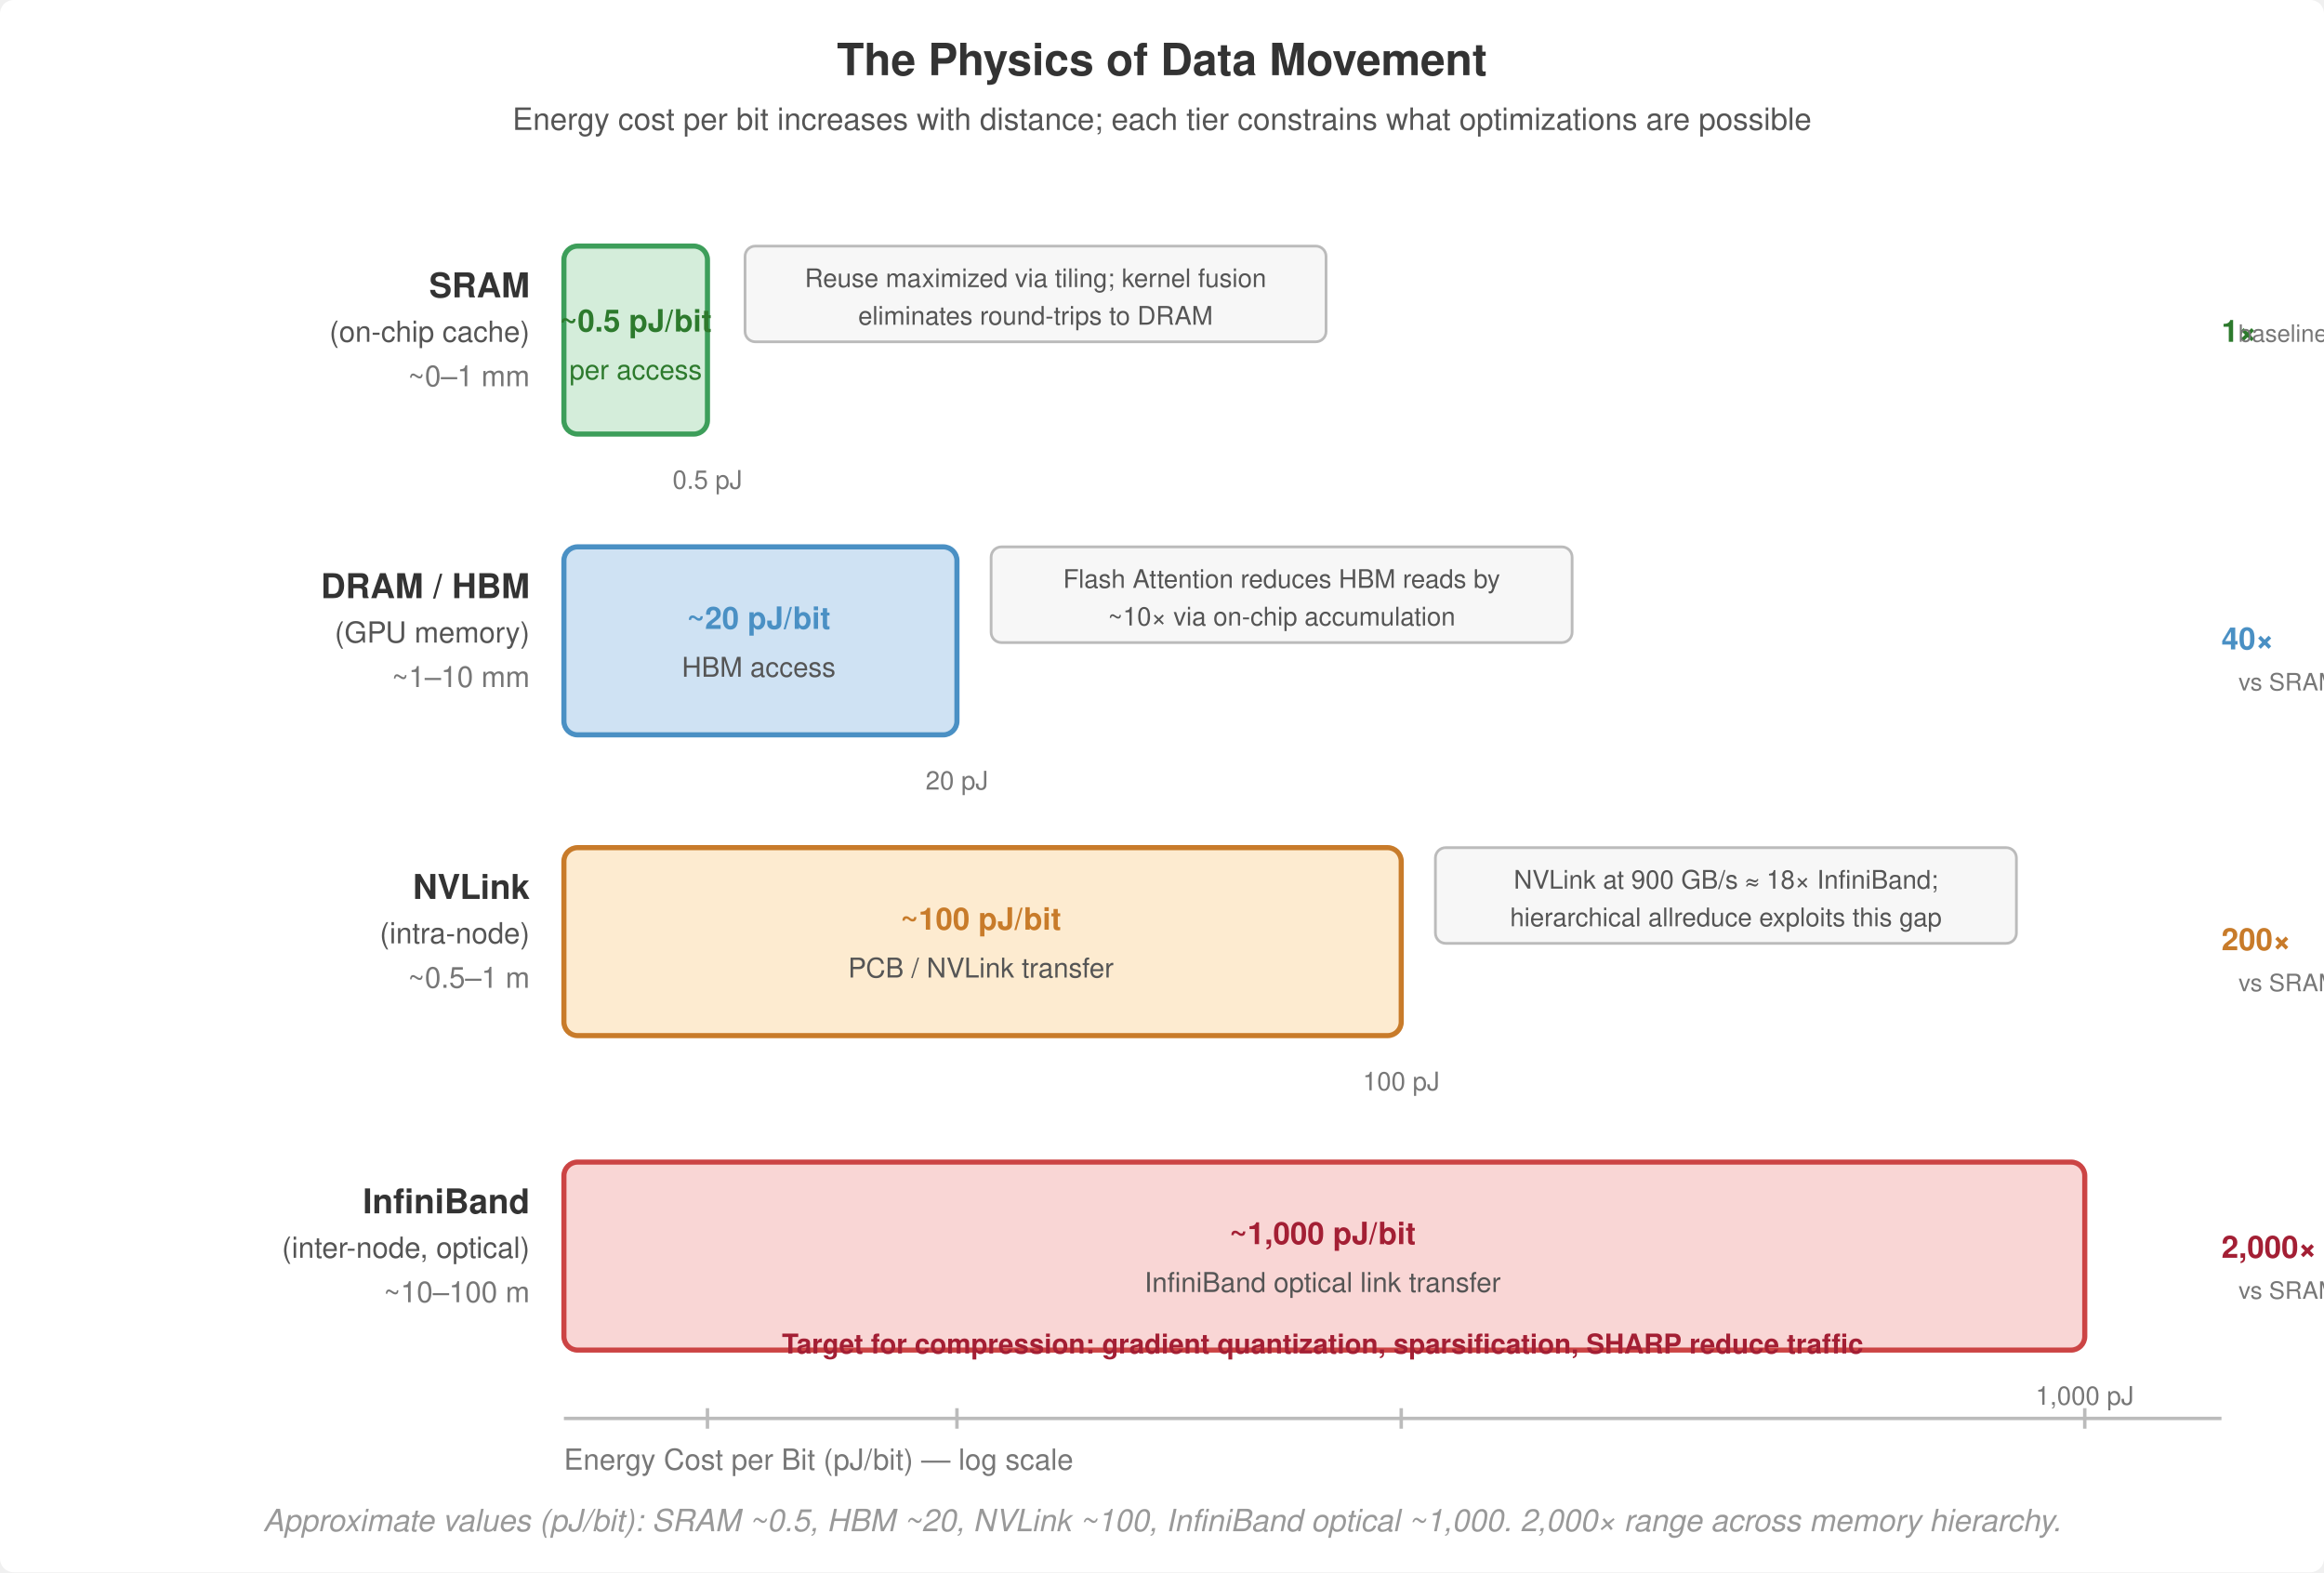
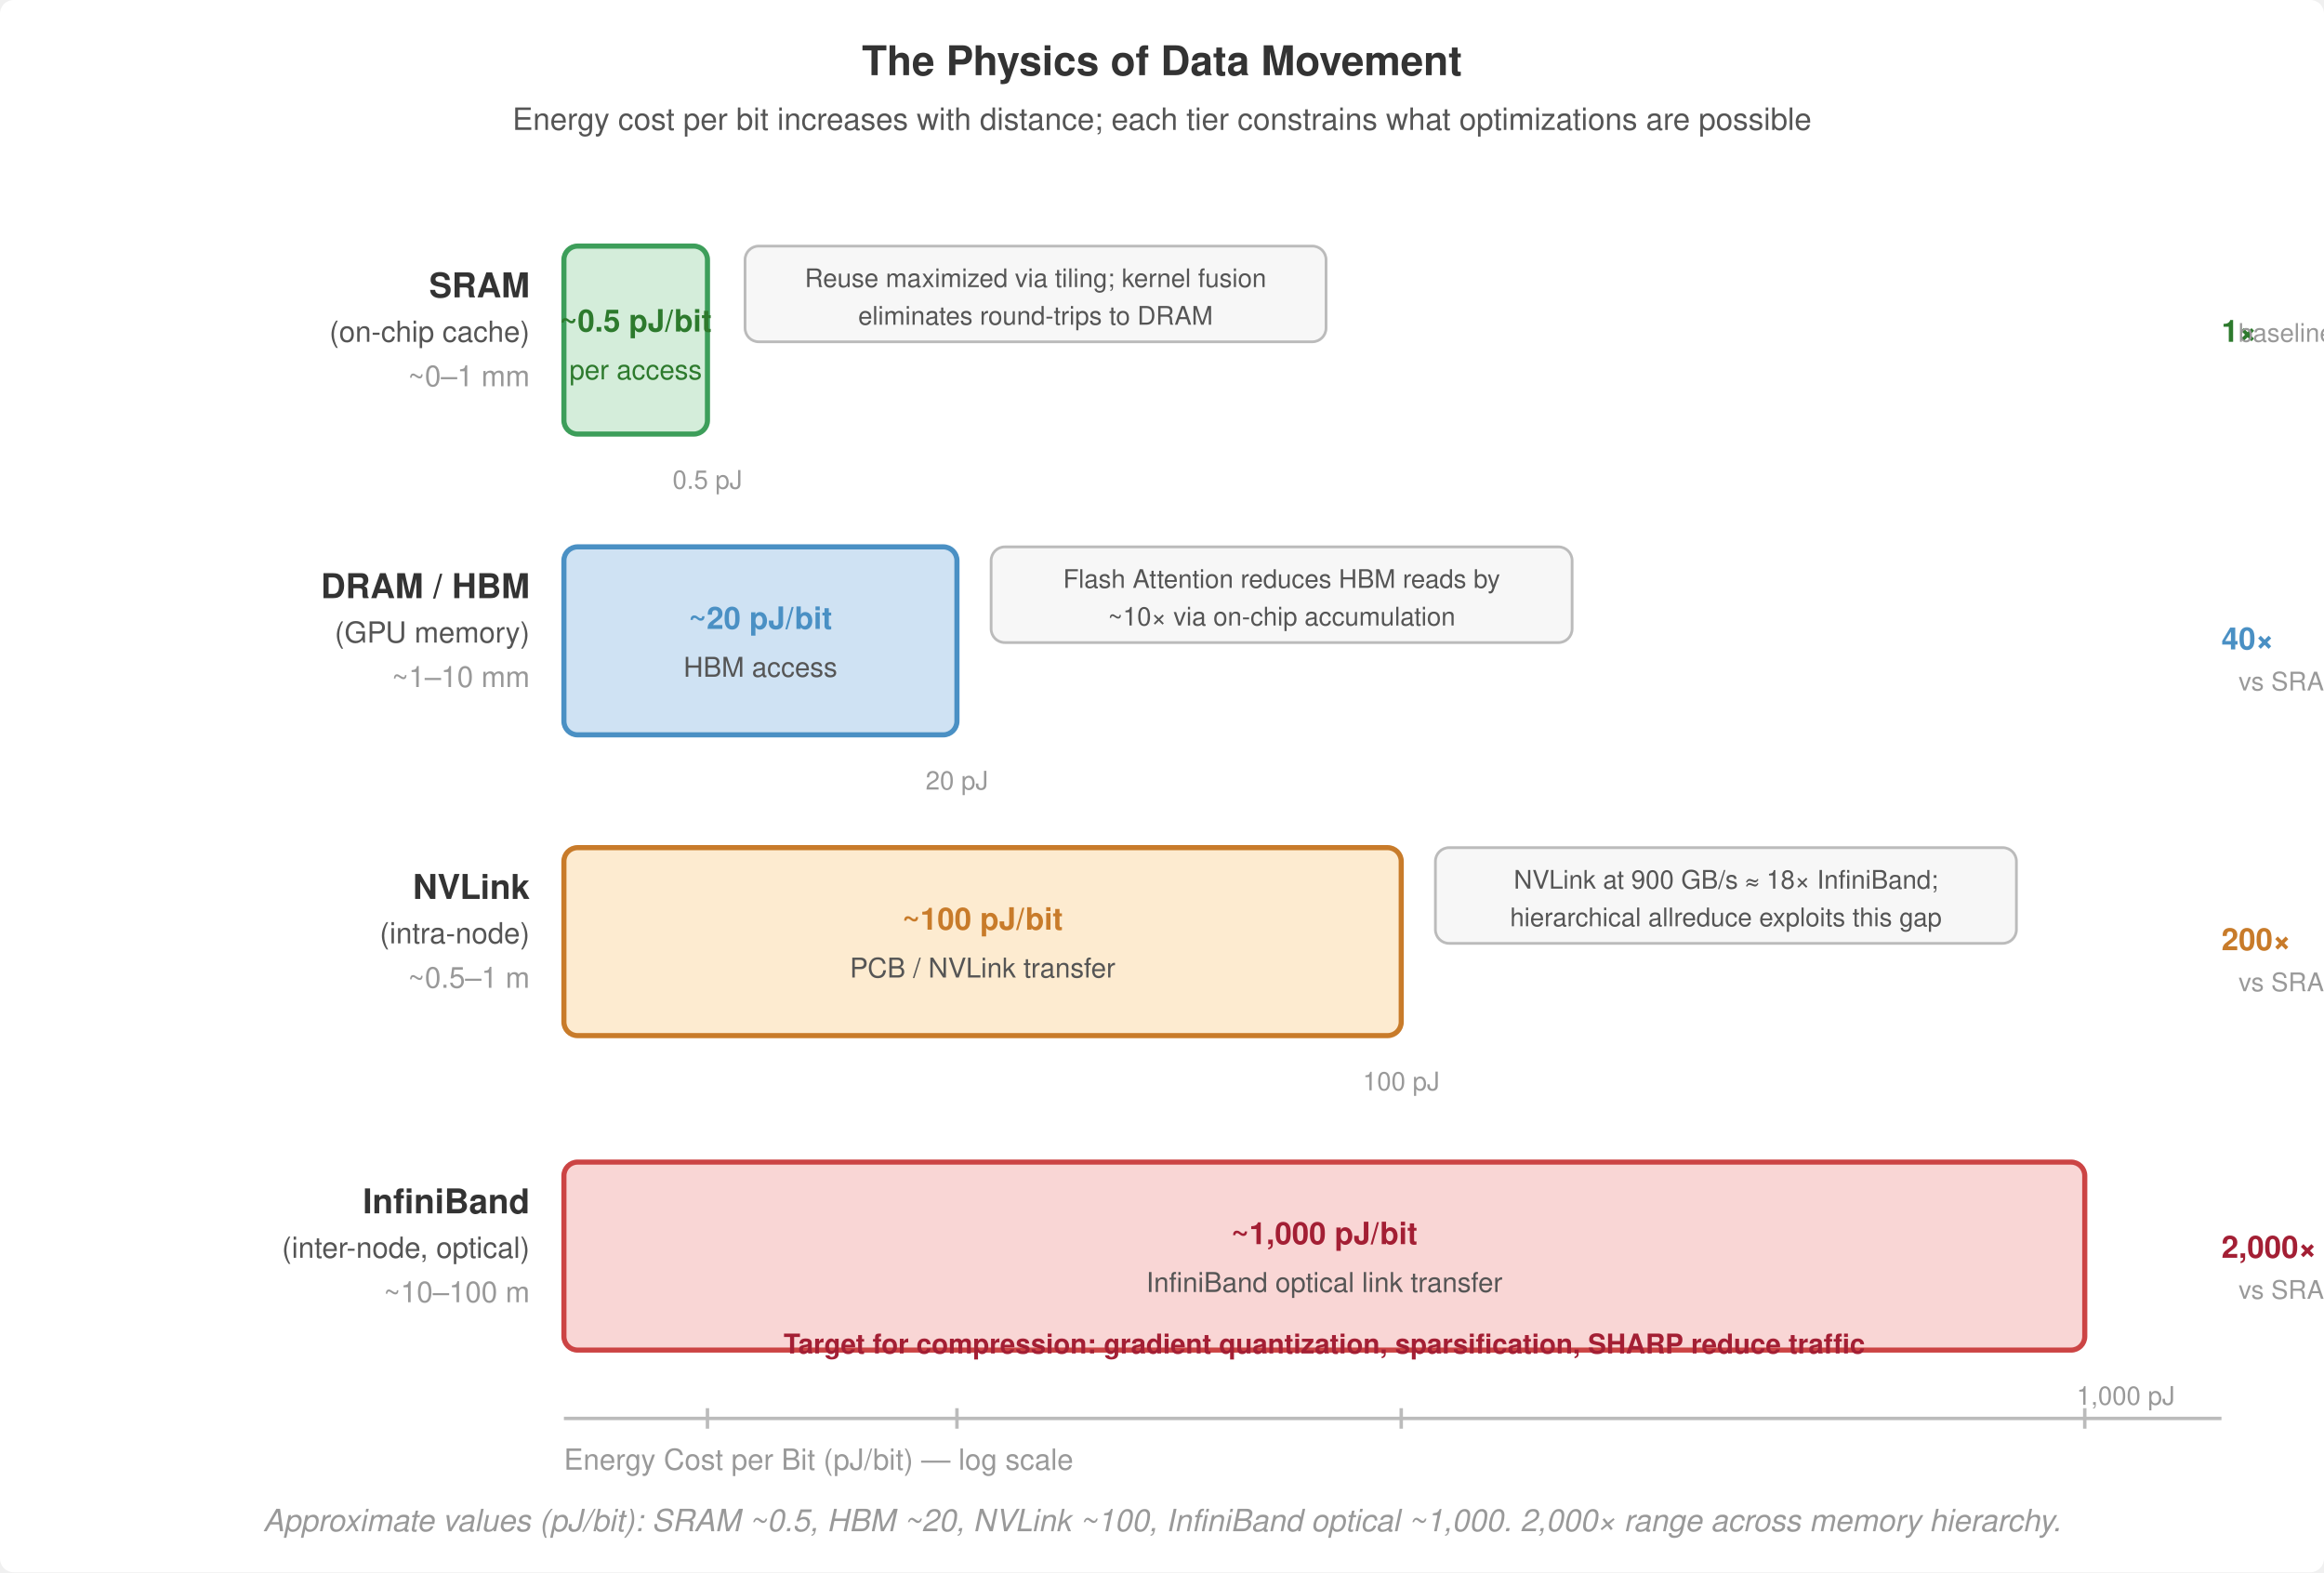
<svg xmlns="http://www.w3.org/2000/svg" viewBox="0 0 680 460" font-family="Helvetica Neue, Helvetica, Arial, sans-serif">
  <rect width="680" height="460" fill="#fff" rx="4" />
-   <text x="340" y="22" text-anchor="middle" font-size="13" font-weight="700" fill="#333">The Physics of Data Movement</text>
+   <defs>
+     <marker id="arrow" markerWidth="8" markerHeight="6" refX="7" refY="3" orient="auto">
+       <path d="M0,0 L8,3 L0,6 Z" fill="#555" />
+     </marker>
+     <marker id="arrow-red" markerWidth="8" markerHeight="6" refX="7" refY="3" orient="auto">
+       <path d="M0,0 L8,3 L0,6 Z" fill="#a31f34" />
+     </marker>
+     <marker id="arrow-green" markerWidth="8" markerHeight="6" refX="7" refY="3" orient="auto">
+       <path d="M0,0 L8,3 L0,6 Z" fill="#3d9e5a" />
+     </marker>
+   </defs>
+   <text x="340" y="22" text-anchor="middle" font-size="12" font-weight="700" fill="#333">The Physics of Data Movement</text>
  <text x="340" y="38" text-anchor="middle" font-size="9" fill="#555">Energy cost per bit increases with distance; each tier constrains what optimizations are possible</text>
  <text x="155" y="87" text-anchor="end" font-size="10" font-weight="700" fill="#333">SRAM</text>
  <text x="155" y="100" text-anchor="end" font-size="8.5" fill="#555">(on-chip cache)</text>
-   <text x="155" y="113" text-anchor="end" font-size="8.5" fill="#777">~0–1 mm</text>
+   <text x="155" y="113" text-anchor="end" font-size="8.5" fill="#999">~0–1 mm</text>
  <rect x="165" y="72" width="42" height="55" rx="4" fill="#d4edda" stroke="#3d9e5a" stroke-width="1.5" />
  <text x="186" y="97" text-anchor="middle" font-size="9" font-weight="700" fill="#2d7a2d">~0.5 pJ/bit</text>
  <text x="186" y="111" text-anchor="middle" font-size="8" fill="#2d7a2d">per access</text>
-   <text x="207" y="143" text-anchor="middle" font-size="7.5" fill="#777">0.5 pJ</text>
+   <text x="207" y="143" text-anchor="middle" font-size="7.5" fill="#999">0.5 pJ</text>
  <text x="155" y="175" text-anchor="end" font-size="10" font-weight="700" fill="#333">DRAM / HBM</text>
  <text x="155" y="188" text-anchor="end" font-size="8.5" fill="#555">(GPU memory)</text>
-   <text x="155" y="201" text-anchor="end" font-size="8.5" fill="#777">~1–10 mm</text>
+   <text x="155" y="201" text-anchor="end" font-size="8.5" fill="#999">~1–10 mm</text>
  <rect x="165" y="160" width="115" height="55" rx="4" fill="#cfe2f3" stroke="#4a90c4" stroke-width="1.5" />
-   <text x="222" y="184" text-anchor="middle" font-size="9" font-weight="700" fill="#4a90c4">~20 pJ/bit</text>
-   <text x="222" y="198" text-anchor="middle" font-size="8" fill="#555">HBM access</text>
-   <text x="280" y="231" text-anchor="middle" font-size="7.5" fill="#777">20 pJ</text>
+   <text x="222.5" y="184" text-anchor="middle" font-size="9" font-weight="700" fill="#4a90c4">~20 pJ/bit</text>
+   <text x="222.5" y="198" text-anchor="middle" font-size="8" fill="#555">HBM access</text>
+   <text x="280" y="231" text-anchor="middle" font-size="7.5" fill="#999">20 pJ</text>
  <text x="155" y="263" text-anchor="end" font-size="10" font-weight="700" fill="#333">NVLink</text>
  <text x="155" y="276" text-anchor="end" font-size="8.5" fill="#555">(intra-node)</text>
-   <text x="155" y="289" text-anchor="end" font-size="8.5" fill="#777">~0.5–1 m</text>
+   <text x="155" y="289" text-anchor="end" font-size="8.5" fill="#999">~0.5–1 m</text>
  <rect x="165" y="248" width="245" height="55" rx="4" fill="#fdebd0" stroke="#c87b2a" stroke-width="1.5" />
-   <text x="287" y="272" text-anchor="middle" font-size="9" font-weight="700" fill="#c87b2a">~100 pJ/bit</text>
-   <text x="287" y="286" text-anchor="middle" font-size="8" fill="#555">PCB / NVLink transfer</text>
-   <text x="410" y="319" text-anchor="middle" font-size="7.5" fill="#777">100 pJ</text>
+   <text x="287.5" y="272" text-anchor="middle" font-size="9" font-weight="700" fill="#c87b2a">~100 pJ/bit</text>
+   <text x="287.5" y="286" text-anchor="middle" font-size="8" fill="#555">PCB / NVLink transfer</text>
+   <text x="410" y="319" text-anchor="middle" font-size="7.5" fill="#999">100 pJ</text>
  <text x="155" y="355" text-anchor="end" font-size="10" font-weight="700" fill="#333">InfiniBand</text>
  <text x="155" y="368" text-anchor="end" font-size="8.5" fill="#555">(inter-node, optical)</text>
-   <text x="155" y="381" text-anchor="end" font-size="8.5" fill="#777">~10–100 m</text>
+   <text x="155" y="381" text-anchor="end" font-size="8.5" fill="#999">~10–100 m</text>
  <rect x="165" y="340" width="445" height="55" rx="4" fill="#f9d6d5" stroke="#c44" stroke-width="1.5" />
-   <text x="387" y="364" text-anchor="middle" font-size="9" font-weight="700" fill="#a31f34">~1,000 pJ/bit</text>
-   <text x="387" y="378" text-anchor="middle" font-size="8" fill="#555">InfiniBand optical link transfer</text>
-   <text x="610" y="411" text-anchor="middle" font-size="7.5" fill="#777">1,000 pJ</text>
+   <text x="387.5" y="364" text-anchor="middle" font-size="9" font-weight="700" fill="#a31f34">~1,000 pJ/bit</text>
+   <text x="387.5" y="378" text-anchor="middle" font-size="8" fill="#555">InfiniBand optical link transfer</text>
+   <text x="622.0" y="411" text-anchor="middle" font-size="7.5" fill="#999">1,000 pJ</text>
  <line x1="165" y1="415" x2="650" y2="415" stroke="#bbb" stroke-width="1.0" />
-   <text x="165" y="430" font-size="8.5" fill="#777">Energy Cost per Bit (pJ/bit) — log scale</text>
+   <text x="165" y="430" font-size="8.5" fill="#999">Energy Cost per Bit (pJ/bit) — log scale</text>
  <line x1="207" y1="412" x2="207" y2="418" stroke="#bbb" stroke-width="1.0" />
  <line x1="280" y1="412" x2="280" y2="418" stroke="#bbb" stroke-width="1.0" />
  <line x1="410" y1="412" x2="410" y2="418" stroke="#bbb" stroke-width="1.0" />
  <line x1="610" y1="412" x2="610" y2="418" stroke="#bbb" stroke-width="1.0" />
  <text x="650" y="100" font-size="9" font-weight="700" fill="#2d7a2d">1×</text>
  <text x="650" y="190" font-size="9" font-weight="700" fill="#4a90c4">40×</text>
  <text x="650" y="278" font-size="9" font-weight="700" fill="#c87b2a">200×</text>
  <text x="650" y="368" font-size="9" font-weight="700" fill="#a31f34">2,000×</text>
-   <text x="655" y="100" font-size="7" fill="#777">baseline</text>
-   <text x="655" y="202" font-size="7" fill="#777">vs SRAM</text>
-   <text x="655" y="290" font-size="7" fill="#777">vs SRAM</text>
-   <text x="655" y="380" font-size="7" fill="#777">vs SRAM</text>
-   <rect x="218" y="72" width="170" height="28" rx="3" fill="#f7f7f7" stroke="#bbb" stroke-width="0.8" />
+   <text x="655" y="100" font-size="7.5" fill="#999">baseline</text>
+   <text x="655" y="202" font-size="7.5" fill="#999">vs SRAM</text>
+   <text x="655" y="290" font-size="7.5" fill="#999">vs SRAM</text>
+   <text x="655" y="380" font-size="7.5" fill="#999">vs SRAM</text>
+   <rect x="218" y="72" width="170" height="28" rx="4" fill="#f7f7f7" stroke="#bbb" stroke-width="0.8" />
  <text x="303" y="84" text-anchor="middle" font-size="7.5" fill="#555">Reuse maximized via tiling; kernel fusion</text>
  <text x="303" y="95" text-anchor="middle" font-size="7.5" fill="#555">eliminates round-trips to DRAM</text>
-   <rect x="290" y="160" width="170" height="28" rx="3" fill="#f7f7f7" stroke="#bbb" stroke-width="0.8" />
+   <rect x="290" y="160" width="170" height="28" rx="4" fill="#f7f7f7" stroke="#bbb" stroke-width="0.8" />
  <text x="375" y="172" text-anchor="middle" font-size="7.5" fill="#555">Flash Attention reduces HBM reads by</text>
  <text x="375" y="183" text-anchor="middle" font-size="7.5" fill="#555">~10× via on-chip accumulation</text>
-   <rect x="420" y="248" width="170" height="28" rx="3" fill="#f7f7f7" stroke="#bbb" stroke-width="0.8" />
+   <rect x="420" y="248" width="170" height="28" rx="4" fill="#f7f7f7" stroke="#bbb" stroke-width="0.8" />
  <text x="505" y="260" text-anchor="middle" font-size="7.5" fill="#555">NVLink at 900 GB/s ≈ 18× InfiniBand;</text>
  <text x="505" y="271" text-anchor="middle" font-size="7.5" fill="#555">hierarchical allreduce exploits this gap</text>
-   <rect x="165" y="404" width="420" height="0" rx="3" />
-   <text x="387" y="396" text-anchor="middle" font-size="8" font-weight="700" fill="#a31f34">Target for compression: gradient quantization, sparsification, SHARP reduce traffic</text>
+   <rect x="165" y="404" width="420" height="0" rx="4" />
+   <text x="387.5" y="396" text-anchor="middle" font-size="8" font-weight="700" fill="#a31f34">Target for compression: gradient quantization, sparsification, SHARP reduce traffic</text>
  <text x="340" y="448" text-anchor="middle" font-size="9" fill="#999" font-style="italic">Approximate values (pJ/bit): SRAM ~0.5, HBM ~20, NVLink ~100, InfiniBand optical ~1,000. 2,000× range across memory hierarchy.</text>
</svg>
